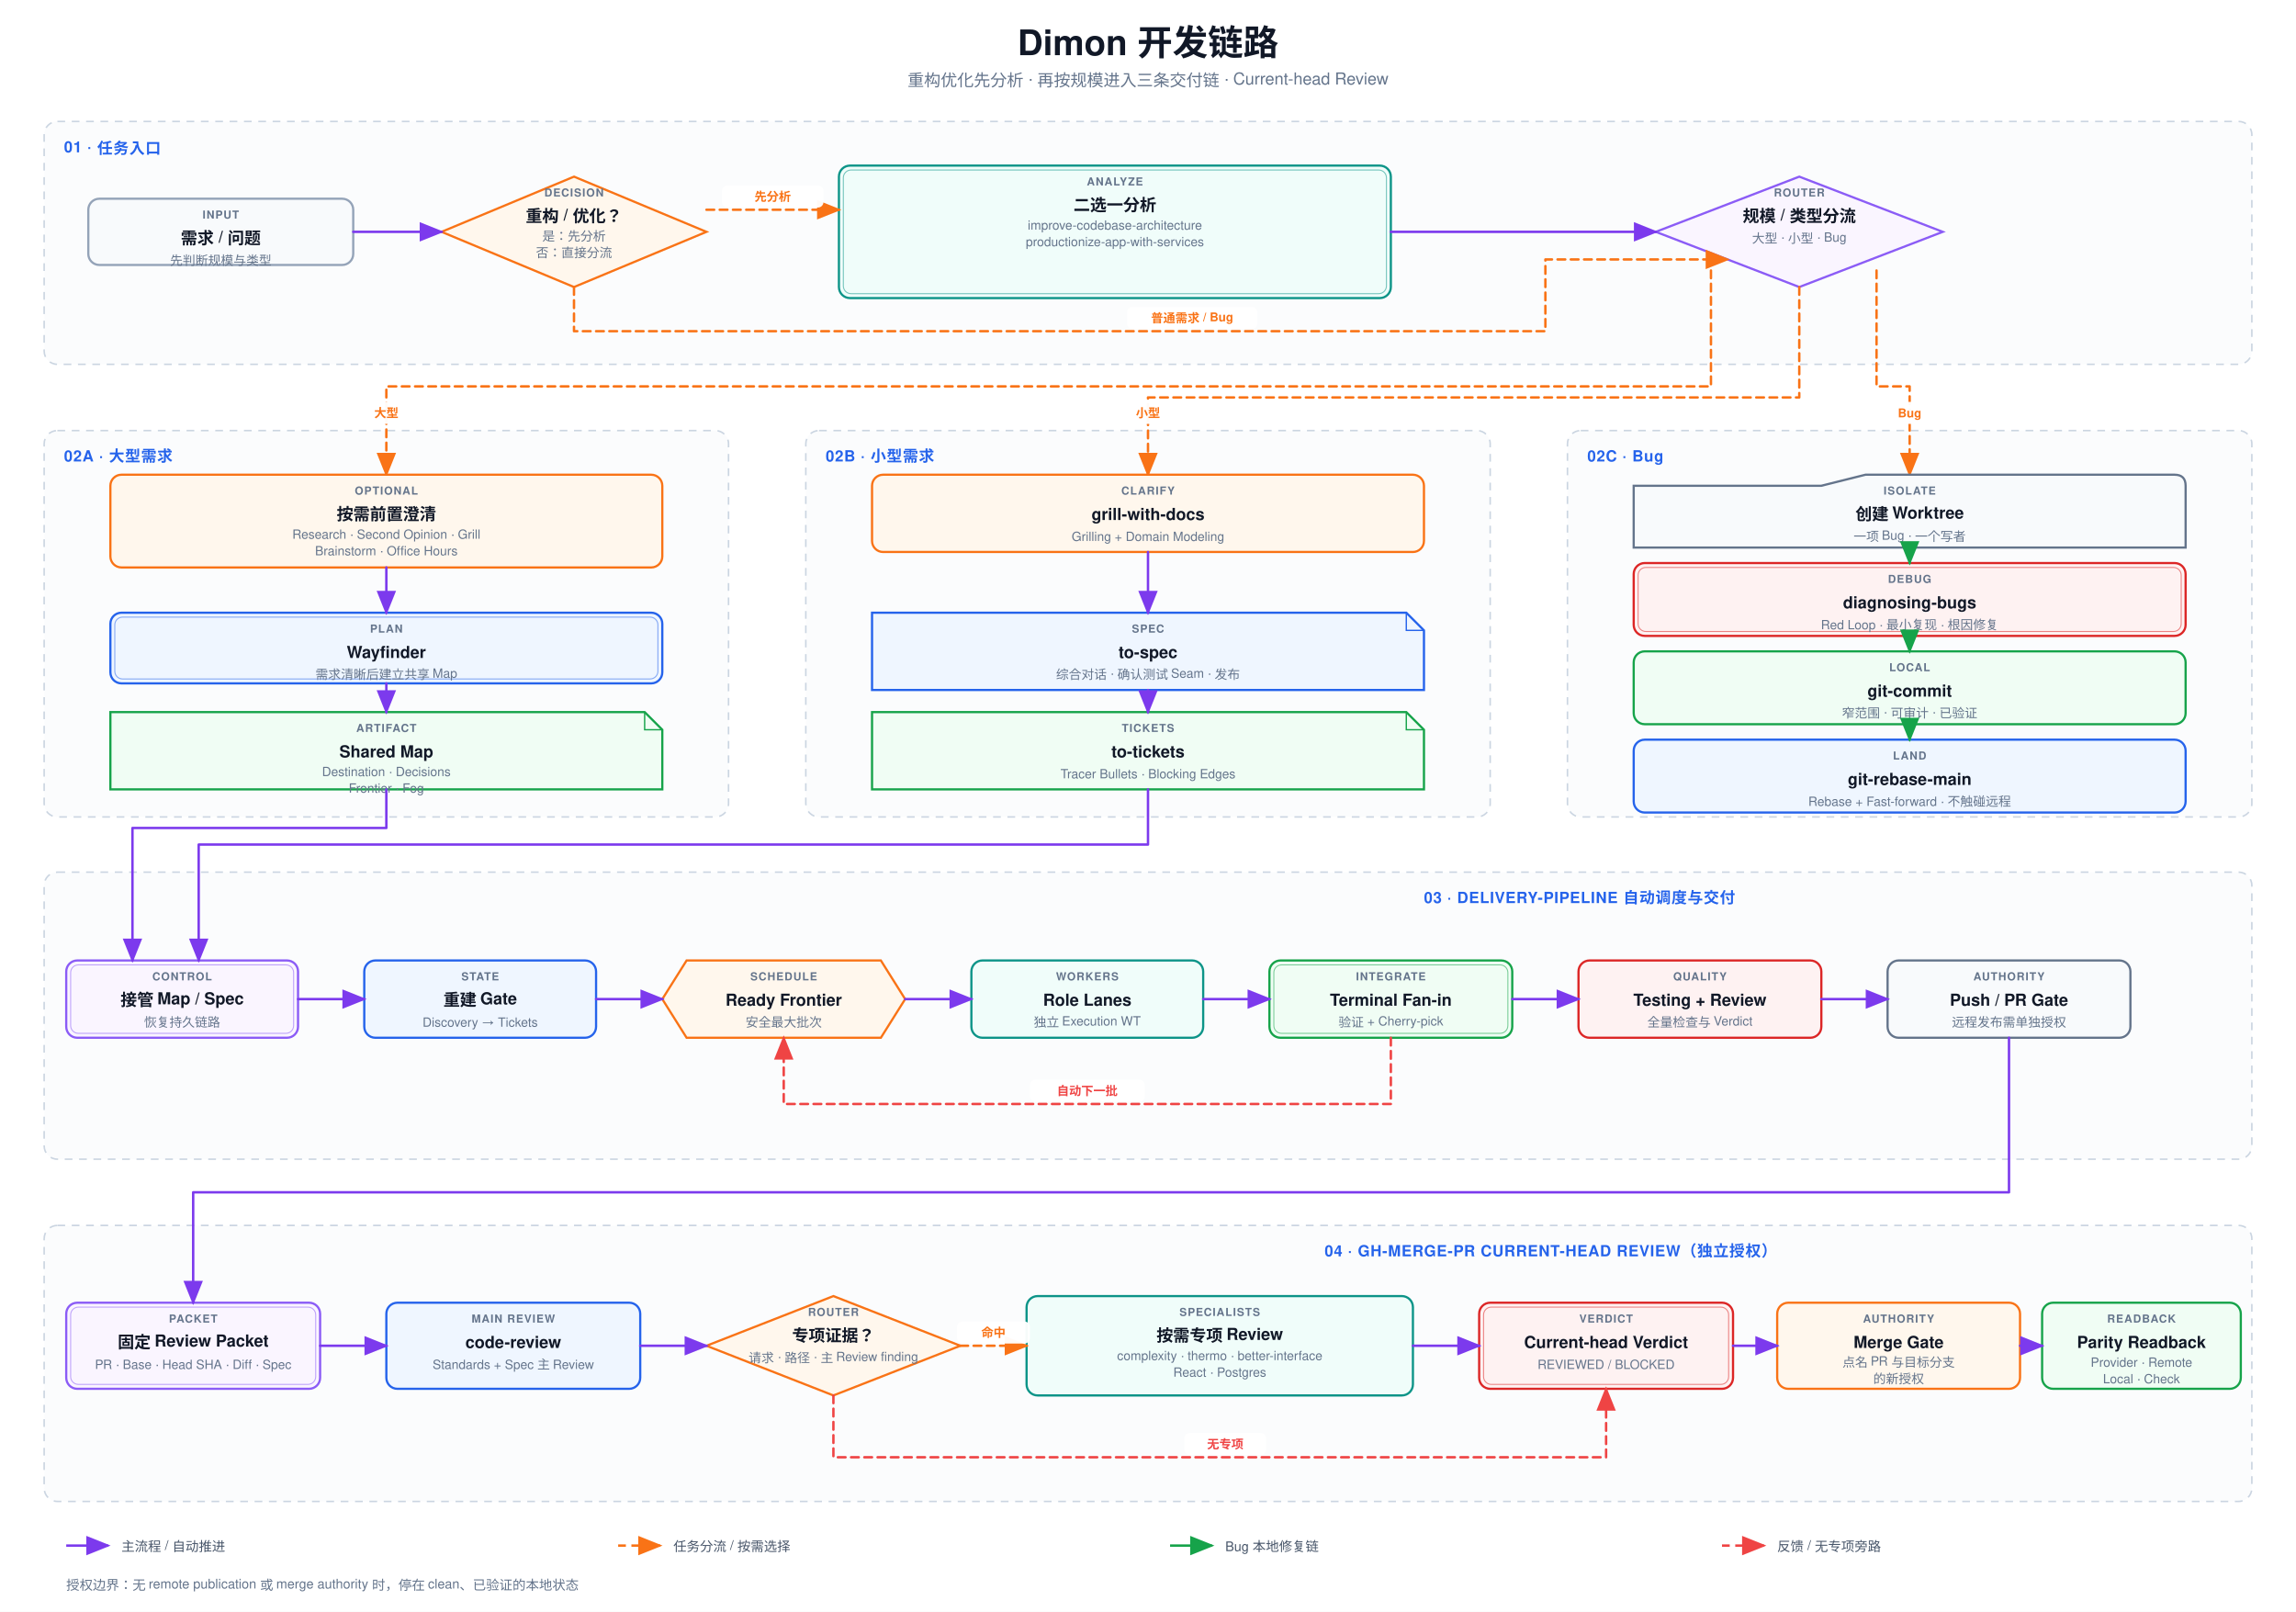
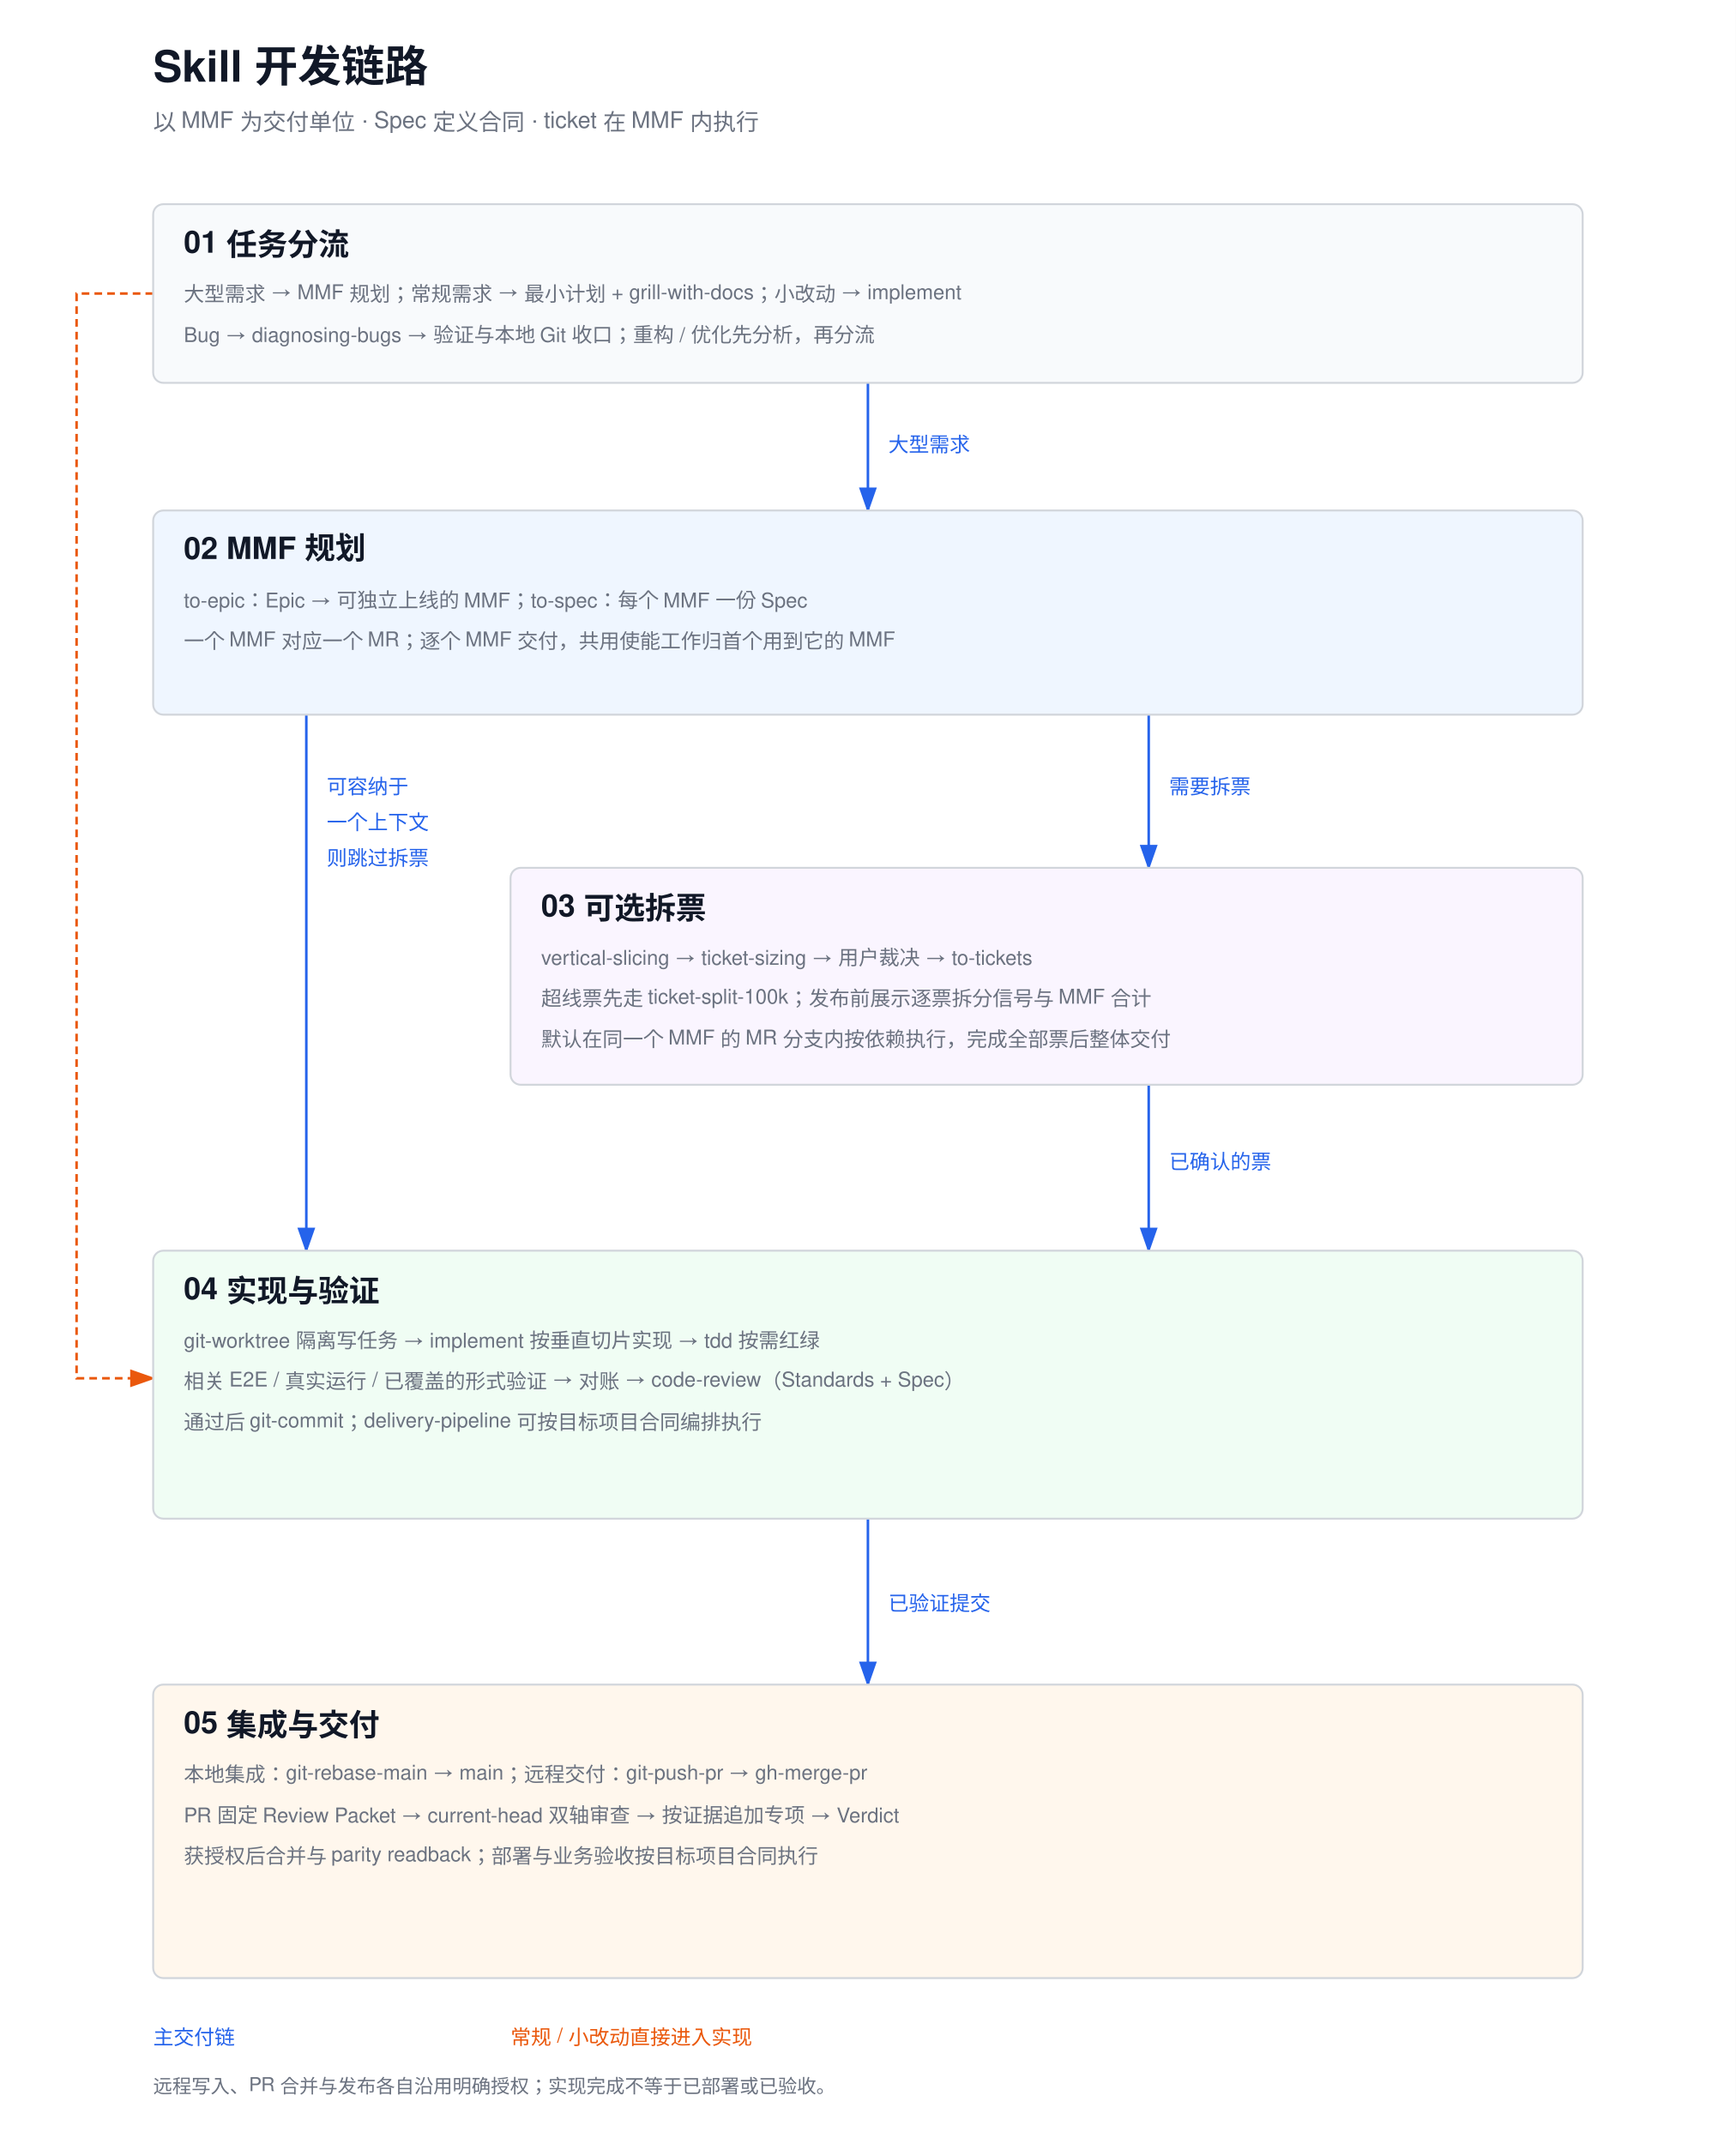
- <svg xmlns="http://www.w3.org/2000/svg" viewBox="0 0 2080 1460" width="2080" height="1460">
-   <style>
- text { font-family: 'Helvetica Neue', Helvetica, Arial, 'PingFang SC', 'Microsoft YaHei', sans-serif; }
- .title { fill:#111827; font-size:32px; font-weight:700; }
- .subtitle { fill:#64748b; font-size:15px; }
- .section { fill:#2563eb; font-size:14px; font-weight:700; letter-spacing:0.04em; }
- .type { fill:#64748b; font-size:10px; font-weight:700; letter-spacing:0.08em; }
- .node-title { fill:#111827; font-size:15px; font-weight:700; }
- .node-sub { fill:#64748b; font-size:11.5px; }
- .edge-label { font-size:11px; font-weight:600; }
- .legend { fill:#475569; font-size:12px; }
- .footer { fill:#64748b; font-size:12px; }
- </style>
+ <svg xmlns="http://www.w3.org/2000/svg" viewBox="0 0 1360 1680" width="1360" height="1680">
+   <style>text { font-family: "Helvetica Neue", Helvetica, Arial, "PingFang SC", "Microsoft YaHei", sans-serif; }</style>
  <defs>
-     <marker id="arrow-control" markerWidth="10" markerHeight="8" refX="9" refY="4" orient="auto">
-       <polygon points="0 0, 10 4, 0 8" fill="#7c3aed" />
+     <marker id="blue" markerWidth="10" markerHeight="7" refX="9" refY="3.5" orient="auto">
+       <polygon points="0 0,10 3.5,0 7" fill="#2563eb" />
    </marker>
-     <marker id="arrow-choice" markerWidth="10" markerHeight="8" refX="9" refY="4" orient="auto">
-       <polygon points="0 0, 10 4, 0 8" fill="#f97316" />
-     </marker>
-     <marker id="arrow-bug" markerWidth="10" markerHeight="8" refX="9" refY="4" orient="auto">
-       <polygon points="0 0, 10 4, 0 8" fill="#16a34a" />
-     </marker>
-     <marker id="arrow-feedback" markerWidth="10" markerHeight="8" refX="9" refY="4" orient="auto">
-       <polygon points="0 0, 10 4, 0 8" fill="#ef4444" />
+     <marker id="orange" markerWidth="10" markerHeight="7" refX="9" refY="3.5" orient="auto">
+       <polygon points="0 0,10 3.5,0 7" fill="#ea580c" />
    </marker>
  </defs>
-   <rect data-graph-role="background" width="2080" height="1460" fill="#ffffff" />
-   <text x="1040" y="50" text-anchor="middle" class="title">Dimon 开发链路</text>
-   <text x="1040" y="78" text-anchor="middle" class="subtitle">重构优化先分析 · 再按规模进入三条交付链 · Current-head Review</text>
-   <g data-graph-role="container">
-     <rect data-graph-role="container" x="40" y="110" width="2000" height="220" rx="12" fill="#f8fafc" fill-opacity="0.58" stroke="#cbd5e1" stroke-width="1.4" stroke-dasharray="7 6" />
-     <text x="58" y="138" class="section">01 · 任务入口</text>
+   <rect data-graph-role="background" width="1360" height="1680" fill="#ffffff" />
+   <text x="120" y="64" font-size="34" fill="#111827" font-weight="600">Skill 开发链路</text>
+   <text x="120" y="102" font-size="18" fill="#6b7280" font-weight="400">以 MMF 为交付单位 · Spec 定义合同 · ticket 在 MMF 内执行</text>
+   <path data-graph-role="edge" data-source="input" data-target="plan" d="M 680 300 V 400" fill="none" stroke="#2563eb" stroke-width="2" marker-end="url(#blue)" />
+   <path data-graph-role="edge" data-source="plan" data-target="tickets" d="M 900 560 V 680" fill="none" stroke="#2563eb" stroke-width="2" marker-end="url(#blue)" />
+   <path data-graph-role="edge" data-source="plan" data-target="work" d="M 240 560 V 980" fill="none" stroke="#2563eb" stroke-width="2" marker-end="url(#blue)" />
+   <path data-graph-role="edge" data-source="tickets" data-target="work" d="M 900 850 V 980" fill="none" stroke="#2563eb" stroke-width="2" marker-end="url(#blue)" />
+   <path data-graph-role="edge" data-source="work" data-target="delivery" d="M 680 1190 V 1320" fill="none" stroke="#2563eb" stroke-width="2" marker-end="url(#blue)" />
+   <path data-graph-role="edge" data-source="input" data-target="work" d="M 120 230 H 60 V 1080 H 120" fill="none" stroke="#ea580c" stroke-width="2" stroke-dasharray="6 4" marker-end="url(#orange)" />
+   <g data-graph-role="node" data-node-id="input">
+     <rect x="120" y="160" width="1120" height="140" rx="8" fill="#f8fafc" stroke="#d1d5db" stroke-width="1.5" />
+     <text x="144" y="198" font-size="24" fill="#111827" font-weight="600">01 任务分流</text>
+     <text x="144" y="236" font-size="16" fill="#6b7280" font-weight="400">大型需求 → MMF 规划；常规需求 → 最小计划 + grill-with-docs；小改动 → implement</text>
+     <text x="144" y="268" font-size="16" fill="#6b7280" font-weight="400">Bug → diagnosing-bugs → 验证与本地 Git 收口；重构 / 优化先分析，再分流</text>
  </g>
-   <g data-graph-role="container">
-     <rect data-graph-role="container" x="40" y="390" width="620" height="350" rx="12" fill="#f8fafc" fill-opacity="0.58" stroke="#cbd5e1" stroke-width="1.4" stroke-dasharray="7 6" />
-     <text x="58" y="418" class="section">02A · 大型需求</text>
+   <g data-graph-role="node" data-node-id="plan">
+     <rect x="120" y="400" width="1120" height="160" rx="8" fill="#eff6ff" stroke="#d1d5db" stroke-width="1.5" />
+     <text x="144" y="438" font-size="24" fill="#111827" font-weight="600">02 MMF 规划</text>
+     <text x="144" y="476" font-size="16" fill="#6b7280" font-weight="400">to-epic：Epic → 可独立上线的 MMF；to-spec：每个 MMF 一份 Spec</text>
+     <text x="144" y="508" font-size="16" fill="#6b7280" font-weight="400">一个 MMF 对应一个 MR；逐个 MMF 交付，共用使能工作归首个用到它的 MMF</text>
  </g>
-   <g data-graph-role="container">
-     <rect data-graph-role="container" x="730" y="390" width="620" height="350" rx="12" fill="#f8fafc" fill-opacity="0.58" stroke="#cbd5e1" stroke-width="1.4" stroke-dasharray="7 6" />
-     <text x="748" y="418" class="section">02B · 小型需求</text>
+   <g data-graph-role="node" data-node-id="tickets">
+     <rect x="400" y="680" width="840" height="170" rx="8" fill="#faf5ff" stroke="#d1d5db" stroke-width="1.5" />
+     <text x="424" y="718" font-size="24" fill="#111827" font-weight="600">03 可选拆票</text>
+     <text x="424" y="756" font-size="16" fill="#6b7280" font-weight="400">vertical-slicing → ticket-sizing → 用户裁决 → to-tickets</text>
+     <text x="424" y="788" font-size="16" fill="#6b7280" font-weight="400">超线票先走 ticket-split-100k；发布前展示逐票拆分信号与 MMF 合计</text>
+     <text x="424" y="820" font-size="16" fill="#6b7280" font-weight="400">默认在同一个 MMF 的 MR 分支内按依赖执行，完成全部票后整体交付</text>
  </g>
-   <g data-graph-role="container">
-     <rect data-graph-role="container" x="1420" y="390" width="620" height="350" rx="12" fill="#f8fafc" fill-opacity="0.58" stroke="#cbd5e1" stroke-width="1.4" stroke-dasharray="7 6" />
-     <text x="1438" y="418" class="section">02C · Bug</text>
+   <g data-graph-role="node" data-node-id="work">
+     <rect x="120" y="980" width="1120" height="210" rx="8" fill="#f0fdf4" stroke="#d1d5db" stroke-width="1.5" />
+     <text x="144" y="1018" font-size="24" fill="#111827" font-weight="600">04 实现与验证</text>
+     <text x="144" y="1056" font-size="16" fill="#6b7280" font-weight="400">git-worktree 隔离写任务 → implement 按垂直切片实现 → tdd 按需红绿</text>
+     <text x="144" y="1088" font-size="16" fill="#6b7280" font-weight="400">相关 E2E / 真实运行 / 已覆盖的形式验证 → 对账 → code-review（Standards + Spec）</text>
+     <text x="144" y="1120" font-size="16" fill="#6b7280" font-weight="400">通过后 git-commit；delivery-pipeline 可按目标项目合同编排执行</text>
  </g>
-   <g data-graph-role="container">
-     <rect data-graph-role="container" x="40" y="790" width="2000" height="260" rx="12" fill="#f8fafc" fill-opacity="0.58" stroke="#cbd5e1" stroke-width="1.4" stroke-dasharray="7 6" />
-     <text x="1290" y="818" class="section">03 · DELIVERY-PIPELINE 自动调度与交付</text>
+   <g data-graph-role="node" data-node-id="delivery">
+     <rect x="120" y="1320" width="1120" height="230" rx="8" fill="#fff7ed" stroke="#d1d5db" stroke-width="1.5" />
+     <text x="144" y="1358" font-size="24" fill="#111827" font-weight="600">05 集成与交付</text>
+     <text x="144" y="1396" font-size="16" fill="#6b7280" font-weight="400">本地集成：git-rebase-main → main；远程交付：git-push-pr → gh-merge-pr</text>
+     <text x="144" y="1428" font-size="16" fill="#6b7280" font-weight="400">PR 固定 Review Packet → current-head 双轴审查 → 按证据追加专项 → Verdict</text>
+     <text x="144" y="1460" font-size="16" fill="#6b7280" font-weight="400">获授权后合并与 parity readback；部署与业务验收按目标项目合同执行</text>
  </g>
-   <g data-graph-role="container">
-     <rect data-graph-role="container" x="40" y="1110" width="2000" height="250" rx="12" fill="#f8fafc" fill-opacity="0.58" stroke="#cbd5e1" stroke-width="1.4" stroke-dasharray="7 6" />
-     <text x="1200" y="1138" class="section">04 · GH-MERGE-PR CURRENT-HEAD REVIEW（独立授权）</text>
-   </g>
-   <g data-graph-role="node" data-node-id="request">
-     <rect x="80" y="180" width="240" height="60" rx="10" fill="#f8fafc" stroke="#94a3b8" stroke-width="2" />
-     <text x="200.0" y="198" text-anchor="middle" class="type">INPUT</text>
-     <text x="200.0" y="221" text-anchor="middle" class="node-title">需求 / 问题</text>
-     <text x="200.0" y="240" text-anchor="middle" class="node-sub">先判断规模与类型</text>
-   </g>
-   <g data-graph-role="node" data-node-id="kind">
-     <polygon points="520.0,160 640,210.0 520.0,260 400,210.0" fill="#fff7ed" stroke="#f97316" stroke-width="2" />
-     <text x="520.0" y="178" text-anchor="middle" class="type">DECISION</text>
-     <text x="520.0" y="201" text-anchor="middle" class="node-title">重构 / 优化？</text>
-     <text x="520.0" y="218" text-anchor="middle" class="node-sub">是：先分析</text>
-     <text x="520.0" y="233" text-anchor="middle" class="node-sub">否：直接分流</text>
-   </g>
-   <g data-graph-role="node" data-node-id="analysis">
-     <rect x="760" y="150" width="500" height="120" rx="10" fill="#f0fdfa" stroke="#0d9488" stroke-width="2" />
-     <rect x="764" y="154" width="492" height="112" rx="7" fill="none" stroke="#0d9488" stroke-width="0.9" opacity="0.55" />
-     <text x="1010.0" y="168" text-anchor="middle" class="type">ANALYZE</text>
-     <text x="1010.0" y="191" text-anchor="middle" class="node-title">二选一分析</text>
-     <text x="1010.0" y="208" text-anchor="middle" class="node-sub">improve-codebase-architecture</text>
-     <text x="1010.0" y="223" text-anchor="middle" class="node-sub">productionize-app-with-services</text>
-   </g>
-   <g data-graph-role="node" data-node-id="route">
-     <polygon points="1630.0,160 1760,210.0 1630.0,260 1500,210.0" fill="#faf5ff" stroke="#8b5cf6" stroke-width="2" />
-     <text x="1630.0" y="178" text-anchor="middle" class="type">ROUTER</text>
-     <text x="1630.0" y="201" text-anchor="middle" class="node-title">规模 / 类型分流</text>
-     <text x="1630.0" y="220" text-anchor="middle" class="node-sub">大型 · 小型 · Bug</text>
-   </g>
-   <path id="start" data-graph-role="edge" data-source="request" data-target="kind" d="M320 210 H400" fill="none" stroke="#7c3aed" stroke-width="2.2" stroke-linejoin="round" stroke-linecap="round" marker-end="url(#arrow-control)" />
-   <path id="kind-analysis" data-graph-role="edge" data-source="kind" data-target="analysis" d="M640 190 H760" fill="none" stroke="#f97316" stroke-width="2.2" stroke-linejoin="round" stroke-linecap="round" marker-end="url(#arrow-choice)" stroke-dasharray="7 5" />
-   <path id="analysis-route" data-graph-role="edge" data-source="analysis" data-target="route" d="M1260 210 H1500" fill="none" stroke="#7c3aed" stroke-width="2.2" stroke-linejoin="round" stroke-linecap="round" marker-end="url(#arrow-control)" />
-   <path id="kind-direct" data-graph-role="edge" data-source="kind" data-target="route" d="M520 260 V300 H1400 V235 H1565" fill="none" stroke="#f97316" stroke-width="2.2" stroke-linejoin="round" stroke-linecap="round" marker-end="url(#arrow-choice)" stroke-dasharray="7 5" />
-   <g data-graph-role="label">
-     <rect x="654.0" y="168" width="92" height="20" rx="5" fill="#ffffff" opacity="0.96" />
-     <text x="700" y="182" text-anchor="middle" class="edge-label" fill="#f97316">先分析</text>
-   </g>
-   <g data-graph-role="label">
-     <rect x="1021.0" y="278" width="118" height="20" rx="5" fill="#ffffff" opacity="0.96" />
-     <text x="1080" y="292" text-anchor="middle" class="edge-label" fill="#f97316">普通需求 / Bug</text>
-   </g>
-   <path id="route-0" data-graph-role="edge" data-source="route" data-target="large-clarify" d="M1550 245 V350 H350 V430" fill="none" stroke="#f97316" stroke-width="2.2" stroke-linejoin="round" stroke-linecap="round" marker-end="url(#arrow-choice)" stroke-dasharray="7 5" />
-   <g data-graph-role="label">
-     <rect x="316.0" y="364" width="68" height="20" rx="5" fill="#ffffff" opacity="0.96" />
-     <text x="350" y="378" text-anchor="middle" class="edge-label" fill="#f97316">大型</text>
-   </g>
-   <path id="route-1" data-graph-role="edge" data-source="route" data-target="small-grill" d="M1630 260 V360 H1040 V430" fill="none" stroke="#f97316" stroke-width="2.2" stroke-linejoin="round" stroke-linecap="round" marker-end="url(#arrow-choice)" stroke-dasharray="7 5" />
-   <g data-graph-role="label">
-     <rect x="1006.0" y="364" width="68" height="20" rx="5" fill="#ffffff" opacity="0.96" />
-     <text x="1040" y="378" text-anchor="middle" class="edge-label" fill="#f97316">小型</text>
-   </g>
-   <path id="route-2" data-graph-role="edge" data-source="route" data-target="bug-worktree" d="M1700 245 V350 H1730 V430" fill="none" stroke="#f97316" stroke-width="2.2" stroke-linejoin="round" stroke-linecap="round" marker-end="url(#arrow-choice)" stroke-dasharray="7 5" />
-   <g data-graph-role="label">
-     <rect x="1696.0" y="364" width="68" height="20" rx="5" fill="#ffffff" opacity="0.96" />
-     <text x="1730" y="378" text-anchor="middle" class="edge-label" fill="#f97316">Bug</text>
-   </g>
-   <g data-graph-role="node" data-node-id="large-clarify">
-     <rect x="100" y="430" width="500" height="84" rx="10" fill="#fff7ed" stroke="#f97316" stroke-width="2" />
-     <text x="350.0" y="448" text-anchor="middle" class="type">OPTIONAL</text>
-     <text x="350.0" y="471" text-anchor="middle" class="node-title">按需前置澄清</text>
-     <text x="350.0" y="488" text-anchor="middle" class="node-sub">Research · Second Opinion · Grill</text>
-     <text x="350.0" y="503" text-anchor="middle" class="node-sub">Brainstorm · Office Hours</text>
-   </g>
-   <g data-graph-role="node" data-node-id="large-wayfinder">
-     <rect x="100" y="555" width="500" height="64" rx="10" fill="#eff6ff" stroke="#2563eb" stroke-width="2" />
-     <rect x="104" y="559" width="492" height="56" rx="7" fill="none" stroke="#2563eb" stroke-width="0.9" opacity="0.55" />
-     <text x="350.0" y="573" text-anchor="middle" class="type">PLAN</text>
-     <text x="350.0" y="596" text-anchor="middle" class="node-title">Wayfinder</text>
-     <text x="350.0" y="615" text-anchor="middle" class="node-sub">需求清晰后建立共享 Map</text>
-   </g>
-   <g data-graph-role="node" data-node-id="large-map">
-     <path d="M100,645 H584 L600,661 V715 H100 Z" fill="#f0fdf4" stroke="#16a34a" stroke-width="2" />
-     <path d="M584,645 V661 H600" fill="none" stroke="#16a34a" stroke-width="1.2" />
-     <text x="350.0" y="663" text-anchor="middle" class="type">ARTIFACT</text>
-     <text x="350.0" y="686" text-anchor="middle" class="node-title">Shared Map</text>
-     <text x="350.0" y="703" text-anchor="middle" class="node-sub">Destination · Decisions</text>
-     <text x="350.0" y="718" text-anchor="middle" class="node-sub">Frontier · Fog</text>
-   </g>
-   <path id="large-plan" data-graph-role="edge" data-source="large-clarify" data-target="large-wayfinder" d="M350 514 V555" fill="none" stroke="#7c3aed" stroke-width="2.2" stroke-linejoin="round" stroke-linecap="round" marker-end="url(#arrow-control)" />
-   <path id="large-map-edge" data-graph-role="edge" data-source="large-wayfinder" data-target="large-map" d="M350 619 V645" fill="none" stroke="#7c3aed" stroke-width="2.2" stroke-linejoin="round" stroke-linecap="round" marker-end="url(#arrow-control)" />
-   <g data-graph-role="node" data-node-id="small-grill">
-     <rect x="790" y="430" width="500" height="70" rx="10" fill="#fff7ed" stroke="#f97316" stroke-width="2" />
-     <text x="1040.0" y="448" text-anchor="middle" class="type">CLARIFY</text>
-     <text x="1040.0" y="471" text-anchor="middle" class="node-title">grill-with-docs</text>
-     <text x="1040.0" y="490" text-anchor="middle" class="node-sub">Grilling + Domain Modeling</text>
-   </g>
-   <g data-graph-role="node" data-node-id="to-spec">
-     <path d="M790,555 H1274 L1290,571 V625 H790 Z" fill="#eff6ff" stroke="#2563eb" stroke-width="2" />
-     <path d="M1274,555 V571 H1290" fill="none" stroke="#2563eb" stroke-width="1.2" />
-     <text x="1040.0" y="573" text-anchor="middle" class="type">SPEC</text>
-     <text x="1040.0" y="596" text-anchor="middle" class="node-title">to-spec</text>
-     <text x="1040.0" y="615" text-anchor="middle" class="node-sub">综合对话 · 确认测试 Seam · 发布</text>
-   </g>
-   <g data-graph-role="node" data-node-id="to-tickets">
-     <path d="M790,645 H1274 L1290,661 V715 H790 Z" fill="#f0fdf4" stroke="#16a34a" stroke-width="2" />
-     <path d="M1274,645 V661 H1290" fill="none" stroke="#16a34a" stroke-width="1.2" />
-     <text x="1040.0" y="663" text-anchor="middle" class="type">TICKETS</text>
-     <text x="1040.0" y="686" text-anchor="middle" class="node-title">to-tickets</text>
-     <text x="1040.0" y="705" text-anchor="middle" class="node-sub">Tracer Bullets · Blocking Edges</text>
-   </g>
-   <path id="small-spec" data-graph-role="edge" data-source="small-grill" data-target="to-spec" d="M1040 500 V555" fill="none" stroke="#7c3aed" stroke-width="2.2" stroke-linejoin="round" stroke-linecap="round" marker-end="url(#arrow-control)" />
-   <path id="small-tickets" data-graph-role="edge" data-source="to-spec" data-target="to-tickets" d="M1040 625 V645" fill="none" stroke="#7c3aed" stroke-width="2.2" stroke-linejoin="round" stroke-linecap="round" marker-end="url(#arrow-control)" />
-   <g data-graph-role="node" data-node-id="bug-worktree">
-     <path d="M1480,440 H1650.0 L1690.0,430 H1970 Q1980,430 1980,440 V496 H1480 Z" fill="#f8fafc" stroke="#64748b" stroke-width="2" />
-     <text x="1730.0" y="448" text-anchor="middle" class="type">ISOLATE</text>
-     <text x="1730.0" y="471" text-anchor="middle" class="node-title">创建 Worktree</text>
-     <text x="1730.0" y="490" text-anchor="middle" class="node-sub">一项 Bug · 一个写者</text>
-   </g>
-   <g data-graph-role="node" data-node-id="diagnosing-bugs">
-     <rect x="1480" y="510" width="500" height="66" rx="10" fill="#fef2f2" stroke="#dc2626" stroke-width="2" />
-     <rect x="1484" y="514" width="492" height="58" rx="7" fill="none" stroke="#dc2626" stroke-width="0.9" opacity="0.55" />
-     <text x="1730.0" y="528" text-anchor="middle" class="type">DEBUG</text>
-     <text x="1730.0" y="551" text-anchor="middle" class="node-title">diagnosing-bugs</text>
-     <text x="1730.0" y="570" text-anchor="middle" class="node-sub">Red Loop · 最小复现 · 根因修复</text>
-   </g>
-   <g data-graph-role="node" data-node-id="git-commit">
-     <rect x="1480" y="590" width="500" height="66" rx="10" fill="#f0fdf4" stroke="#16a34a" stroke-width="2" />
-     <text x="1730.0" y="608" text-anchor="middle" class="type">LOCAL</text>
-     <text x="1730.0" y="631" text-anchor="middle" class="node-title">git-commit</text>
-     <text x="1730.0" y="650" text-anchor="middle" class="node-sub">窄范围 · 可审计 · 已验证</text>
-   </g>
-   <g data-graph-role="node" data-node-id="git-rebase-main">
-     <rect x="1480" y="670" width="500" height="66" rx="10" fill="#eff6ff" stroke="#2563eb" stroke-width="2" />
-     <text x="1730.0" y="688" text-anchor="middle" class="type">LAND</text>
-     <text x="1730.0" y="711" text-anchor="middle" class="node-title">git-rebase-main</text>
-     <text x="1730.0" y="730" text-anchor="middle" class="node-sub">Rebase + Fast-forward · 不触碰远程</text>
-   </g>
-   <path id="bug-diagnose" data-graph-role="edge" data-source="bug-worktree" data-target="diagnosing-bugs" d="M1730 496 V510" fill="none" stroke="#16a34a" stroke-width="2.2" stroke-linejoin="round" stroke-linecap="round" marker-end="url(#arrow-bug)" />
-   <path id="bug-commit" data-graph-role="edge" data-source="diagnosing-bugs" data-target="git-commit" d="M1730 576 V590" fill="none" stroke="#16a34a" stroke-width="2.2" stroke-linejoin="round" stroke-linecap="round" marker-end="url(#arrow-bug)" />
-   <path id="bug-rebase" data-graph-role="edge" data-source="git-commit" data-target="git-rebase-main" d="M1730 656 V670" fill="none" stroke="#16a34a" stroke-width="2.2" stroke-linejoin="round" stroke-linecap="round" marker-end="url(#arrow-bug)" />
-   <g data-graph-role="node" data-node-id="dp-input">
-     <rect x="60" y="870" width="210" height="70" rx="10" fill="#faf5ff" stroke="#8b5cf6" stroke-width="2" />
-     <rect x="64" y="874" width="202" height="62" rx="7" fill="none" stroke="#8b5cf6" stroke-width="0.9" opacity="0.55" />
-     <text x="165.0" y="888" text-anchor="middle" class="type">CONTROL</text>
-     <text x="165.0" y="911" text-anchor="middle" class="node-title">接管 Map / Spec</text>
-     <text x="165.0" y="930" text-anchor="middle" class="node-sub">恢复持久链路</text>
-   </g>
-   <g data-graph-role="node" data-node-id="gate">
-     <rect x="330" y="870" width="210" height="70" rx="10" fill="#eff6ff" stroke="#2563eb" stroke-width="2" />
-     <text x="435.0" y="888" text-anchor="middle" class="type">STATE</text>
-     <text x="435.0" y="911" text-anchor="middle" class="node-title">重建 Gate</text>
-     <text x="435.0" y="930" text-anchor="middle" class="node-sub">Discovery → Tickets</text>
-   </g>
-   <g data-graph-role="node" data-node-id="frontier">
-     <polygon points="622,870 798,870 820,905.0 798,940 622,940 600,905.0" fill="#fff7ed" stroke="#f97316" stroke-width="2" />
-     <text x="710.0" y="888" text-anchor="middle" class="type">SCHEDULE</text>
-     <text x="710.0" y="911" text-anchor="middle" class="node-title">Ready Frontier</text>
-     <text x="710.0" y="930" text-anchor="middle" class="node-sub">安全最大批次</text>
-   </g>
-   <g data-graph-role="node" data-node-id="lanes">
-     <rect x="880" y="870" width="210" height="70" rx="10" fill="#f0fdfa" stroke="#0d9488" stroke-width="2" />
-     <text x="985.0" y="888" text-anchor="middle" class="type">WORKERS</text>
-     <text x="985.0" y="911" text-anchor="middle" class="node-title">Role Lanes</text>
-     <text x="985.0" y="930" text-anchor="middle" class="node-sub">独立 Execution WT</text>
-   </g>
-   <g data-graph-role="node" data-node-id="fanin">
-     <rect x="1150" y="870" width="220" height="70" rx="10" fill="#f0fdf4" stroke="#16a34a" stroke-width="2" />
-     <rect x="1154" y="874" width="212" height="62" rx="7" fill="none" stroke="#16a34a" stroke-width="0.9" opacity="0.55" />
-     <text x="1260.0" y="888" text-anchor="middle" class="type">INTEGRATE</text>
-     <text x="1260.0" y="911" text-anchor="middle" class="node-title">Terminal Fan-in</text>
-     <text x="1260.0" y="930" text-anchor="middle" class="node-sub">验证 + Cherry-pick</text>
-   </g>
-   <g data-graph-role="node" data-node-id="quality">
-     <rect x="1430" y="870" width="220" height="70" rx="10" fill="#fef2f2" stroke="#dc2626" stroke-width="2" />
-     <text x="1540.0" y="888" text-anchor="middle" class="type">QUALITY</text>
-     <text x="1540.0" y="911" text-anchor="middle" class="node-title">Testing + Review</text>
-     <text x="1540.0" y="930" text-anchor="middle" class="node-sub">全量检查与 Verdict</text>
-   </g>
-   <g data-graph-role="node" data-node-id="remote">
-     <rect x="1710" y="870" width="220" height="70" rx="10" fill="#f8fafc" stroke="#64748b" stroke-width="2" />
-     <text x="1820.0" y="888" text-anchor="middle" class="type">AUTHORITY</text>
-     <text x="1820.0" y="911" text-anchor="middle" class="node-title">Push / PR Gate</text>
-     <text x="1820.0" y="930" text-anchor="middle" class="node-sub">远程发布需单独授权</text>
-   </g>
-   <path id="large-pipeline" data-graph-role="edge" data-source="large-map" data-target="dp-input" d="M350 715 V750 H120 V870" fill="none" stroke="#7c3aed" stroke-width="2.2" stroke-linejoin="round" stroke-linecap="round" marker-end="url(#arrow-control)" />
-   <path id="small-pipeline" data-graph-role="edge" data-source="to-tickets" data-target="dp-input" d="M1040 715 V765 H180 V870" fill="none" stroke="#7c3aed" stroke-width="2.2" stroke-linejoin="round" stroke-linecap="round" marker-end="url(#arrow-control)" />
-   <path id="pipeline-0" data-graph-role="edge" data-source="dp-input" data-target="gate" d="M270 905 H330" fill="none" stroke="#7c3aed" stroke-width="2.2" stroke-linejoin="round" stroke-linecap="round" marker-end="url(#arrow-control)" />
-   <path id="pipeline-1" data-graph-role="edge" data-source="gate" data-target="frontier" d="M540 905 H600" fill="none" stroke="#7c3aed" stroke-width="2.2" stroke-linejoin="round" stroke-linecap="round" marker-end="url(#arrow-control)" />
-   <path id="pipeline-2" data-graph-role="edge" data-source="frontier" data-target="lanes" d="M820 905 H880" fill="none" stroke="#7c3aed" stroke-width="2.2" stroke-linejoin="round" stroke-linecap="round" marker-end="url(#arrow-control)" />
-   <path id="pipeline-3" data-graph-role="edge" data-source="lanes" data-target="fanin" d="M1090 905 H1150" fill="none" stroke="#7c3aed" stroke-width="2.2" stroke-linejoin="round" stroke-linecap="round" marker-end="url(#arrow-control)" />
-   <path id="pipeline-4" data-graph-role="edge" data-source="fanin" data-target="quality" d="M1370 905 H1430" fill="none" stroke="#7c3aed" stroke-width="2.2" stroke-linejoin="round" stroke-linecap="round" marker-end="url(#arrow-control)" />
-   <path id="pipeline-5" data-graph-role="edge" data-source="quality" data-target="remote" d="M1650 905 H1710" fill="none" stroke="#7c3aed" stroke-width="2.2" stroke-linejoin="round" stroke-linecap="round" marker-end="url(#arrow-control)" />
-   <path id="pipeline-loop" data-graph-role="edge" data-source="fanin" data-target="frontier" d="M1260 940 V1000 H710 V940" fill="none" stroke="#ef4444" stroke-width="2.2" stroke-linejoin="round" stroke-linecap="round" marker-end="url(#arrow-feedback)" stroke-dasharray="7 5" />
-   <g data-graph-role="label">
-     <rect x="933.0" y="978" width="104" height="20" rx="5" fill="#ffffff" opacity="0.96" />
-     <text x="985" y="992" text-anchor="middle" class="edge-label" fill="#ef4444">自动下一批</text>
-   </g>
-   <g data-graph-role="node" data-node-id="review-packet">
-     <rect x="60" y="1180" width="230" height="78" rx="10" fill="#faf5ff" stroke="#8b5cf6" stroke-width="2" />
-     <rect x="64" y="1184" width="222" height="70" rx="7" fill="none" stroke="#8b5cf6" stroke-width="0.9" opacity="0.55" />
-     <text x="175.0" y="1198" text-anchor="middle" class="type">PACKET</text>
-     <text x="175.0" y="1221" text-anchor="middle" class="node-title">固定 Review Packet</text>
-     <text x="175.0" y="1240" text-anchor="middle" class="node-sub">PR · Base · Head SHA · Diff · Spec</text>
-   </g>
-   <g data-graph-role="node" data-node-id="code-review">
-     <rect x="350" y="1180" width="230" height="78" rx="10" fill="#eff6ff" stroke="#2563eb" stroke-width="2" />
-     <text x="465.0" y="1198" text-anchor="middle" class="type">MAIN REVIEW</text>
-     <text x="465.0" y="1221" text-anchor="middle" class="node-title">code-review</text>
-     <text x="465.0" y="1240" text-anchor="middle" class="node-sub">Standards + Spec 主 Review</text>
-   </g>
-   <g data-graph-role="node" data-node-id="specialist-gate">
-     <polygon points="755.0,1174 870,1219.0 755.0,1264 640,1219.0" fill="#fff7ed" stroke="#f97316" stroke-width="2" />
-     <text x="755.0" y="1192" text-anchor="middle" class="type">ROUTER</text>
-     <text x="755.0" y="1215" text-anchor="middle" class="node-title">专项证据？</text>
-     <text x="755.0" y="1234" text-anchor="middle" class="node-sub">请求 · 路径 · 主 Review finding</text>
-   </g>
-   <g data-graph-role="node" data-node-id="specialists">
-     <rect x="930" y="1174" width="350" height="90" rx="10" fill="#f0fdfa" stroke="#0d9488" stroke-width="2" />
-     <text x="1105.0" y="1192" text-anchor="middle" class="type">SPECIALISTS</text>
-     <text x="1105.0" y="1215" text-anchor="middle" class="node-title">按需专项 Review</text>
-     <text x="1105.0" y="1232" text-anchor="middle" class="node-sub">complexity · thermo · better-interface</text>
-     <text x="1105.0" y="1247" text-anchor="middle" class="node-sub">React · Postgres</text>
-   </g>
-   <g data-graph-role="node" data-node-id="verdict">
-     <rect x="1340" y="1180" width="230" height="78" rx="10" fill="#fef2f2" stroke="#dc2626" stroke-width="2" />
-     <rect x="1344" y="1184" width="222" height="70" rx="7" fill="none" stroke="#dc2626" stroke-width="0.9" opacity="0.55" />
-     <text x="1455.0" y="1198" text-anchor="middle" class="type">VERDICT</text>
-     <text x="1455.0" y="1221" text-anchor="middle" class="node-title">Current-head Verdict</text>
-     <text x="1455.0" y="1240" text-anchor="middle" class="node-sub">REVIEWED / BLOCKED</text>
-   </g>
-   <g data-graph-role="node" data-node-id="merge">
-     <rect x="1610" y="1180" width="220" height="78" rx="10" fill="#fff7ed" stroke="#f97316" stroke-width="2" />
-     <text x="1720.0" y="1198" text-anchor="middle" class="type">AUTHORITY</text>
-     <text x="1720.0" y="1221" text-anchor="middle" class="node-title">Merge Gate</text>
-     <text x="1720.0" y="1238" text-anchor="middle" class="node-sub">点名 PR 与目标分支</text>
-     <text x="1720.0" y="1253" text-anchor="middle" class="node-sub">的新授权</text>
-   </g>
-   <g data-graph-role="node" data-node-id="parity">
-     <rect x="1850" y="1180" width="180" height="78" rx="10" fill="#f0fdf4" stroke="#16a34a" stroke-width="2" />
-     <text x="1940.0" y="1198" text-anchor="middle" class="type">READBACK</text>
-     <text x="1940.0" y="1221" text-anchor="middle" class="node-title">Parity Readback</text>
-     <text x="1940.0" y="1238" text-anchor="middle" class="node-sub">Provider · Remote</text>
-     <text x="1940.0" y="1253" text-anchor="middle" class="node-sub">Local · Check</text>
-   </g>
-   <path id="remote-review" data-graph-role="edge" data-source="remote" data-target="review-packet" d="M1820 940 V1080 H175 V1180" fill="none" stroke="#7c3aed" stroke-width="2.2" stroke-linejoin="round" stroke-linecap="round" marker-end="url(#arrow-control)" />
-   <path id="packet-main" data-graph-role="edge" data-source="review-packet" data-target="code-review" d="M290 1219 H350" fill="none" stroke="#7c3aed" stroke-width="2.2" stroke-linejoin="round" stroke-linecap="round" marker-end="url(#arrow-control)" />
-   <path id="main-specialist-gate" data-graph-role="edge" data-source="code-review" data-target="specialist-gate" d="M580 1219 H640" fill="none" stroke="#7c3aed" stroke-width="2.2" stroke-linejoin="round" stroke-linecap="round" marker-end="url(#arrow-control)" />
-   <path id="specialist-yes" data-graph-role="edge" data-source="specialist-gate" data-target="specialists" d="M870 1219 H930" fill="none" stroke="#f97316" stroke-width="2.2" stroke-linejoin="round" stroke-linecap="round" marker-end="url(#arrow-choice)" stroke-dasharray="7 5" />
-   <path id="specialist-verdict" data-graph-role="edge" data-source="specialists" data-target="verdict" d="M1280 1219 H1340" fill="none" stroke="#7c3aed" stroke-width="2.2" stroke-linejoin="round" stroke-linecap="round" marker-end="url(#arrow-control)" />
-   <path id="specialist-no" data-graph-role="edge" data-source="specialist-gate" data-target="verdict" d="M755 1264 V1320 H1455 V1258" fill="none" stroke="#ef4444" stroke-width="2.2" stroke-linejoin="round" stroke-linecap="round" marker-end="url(#arrow-feedback)" stroke-dasharray="7 5" />
-   <path id="verdict-merge" data-graph-role="edge" data-source="verdict" data-target="merge" d="M1570 1219 H1610" fill="none" stroke="#7c3aed" stroke-width="2.2" stroke-linejoin="round" stroke-linecap="round" marker-end="url(#arrow-control)" />
-   <path id="merge-parity" data-graph-role="edge" data-source="merge" data-target="parity" d="M1830 1219 H1850" fill="none" stroke="#7c3aed" stroke-width="2.2" stroke-linejoin="round" stroke-linecap="round" marker-end="url(#arrow-control)" />
-   <g data-graph-role="label">
-     <rect x="867.0" y="1197" width="66" height="20" rx="5" fill="#ffffff" opacity="0.96" />
-     <text x="900" y="1211" text-anchor="middle" class="edge-label" fill="#f97316">命中</text>
-   </g>
-   <g data-graph-role="label">
-     <rect x="1073.0" y="1298" width="74" height="20" rx="5" fill="#ffffff" opacity="0.96" />
-     <text x="1110" y="1312" text-anchor="middle" class="edge-label" fill="#ef4444">无专项</text>
-   </g>
-   <g data-graph-role="legend" transform="translate(60 1400)">
-     <path d="M0 0 H38" stroke="#7c3aed" stroke-width="2.2" fill="none" marker-end="url(#arrow-control)" />
-     <text x="50" y="5" class="legend">主流程 / 自动推进</text>
-     <path d="M500 0 H538" stroke="#f97316" stroke-width="2.2" fill="none" marker-end="url(#arrow-choice)" stroke-dasharray="7 5" />
-     <text x="550" y="5" class="legend">任务分流 / 按需选择</text>
-     <path d="M1000 0 H1038" stroke="#16a34a" stroke-width="2.2" fill="none" marker-end="url(#arrow-bug)" />
-     <text x="1050" y="5" class="legend">Bug 本地修复链</text>
-     <path d="M1500 0 H1538" stroke="#ef4444" stroke-width="2.2" fill="none" marker-end="url(#arrow-feedback)" stroke-dasharray="7 5" />
-     <text x="1550" y="5" class="legend">反馈 / 无专项旁路</text>
-   </g>
-   <text x="60" y="1440" class="footer">授权边界：无 remote publication 或 merge authority 时，停在 clean、已验证的本地状态</text>
+   <text x="696" y="354" font-size="16" fill="#2563eb" font-weight="400">大型需求</text>
+   <text x="916" y="622" font-size="16" fill="#2563eb" font-weight="400">需要拆票</text>
+   <text x="256" y="622" font-size="16" fill="#2563eb" font-weight="400">可容纳于</text>
+   <text x="256" y="650" font-size="16" fill="#2563eb" font-weight="400">一个上下文</text>
+   <text x="256" y="678" font-size="16" fill="#2563eb" font-weight="400">则跳过拆票</text>
+   <text x="916" y="916" font-size="16" fill="#2563eb" font-weight="400">已确认的票</text>
+   <text x="696" y="1262" font-size="16" fill="#2563eb" font-weight="400">已验证提交</text>
+   <text x="120" y="1602" font-size="16" fill="#2563eb" font-weight="400">主交付链</text>
+   <text x="400" y="1602" font-size="16" fill="#ea580c" font-weight="400">常规 / 小改动直接进入实现</text>
+   <text x="120" y="1640" font-size="15" fill="#6b7280" font-weight="400">远程写入、PR 合并与发布各自沿用明确授权；实现完成不等于已部署或已验收。</text>
</svg>
